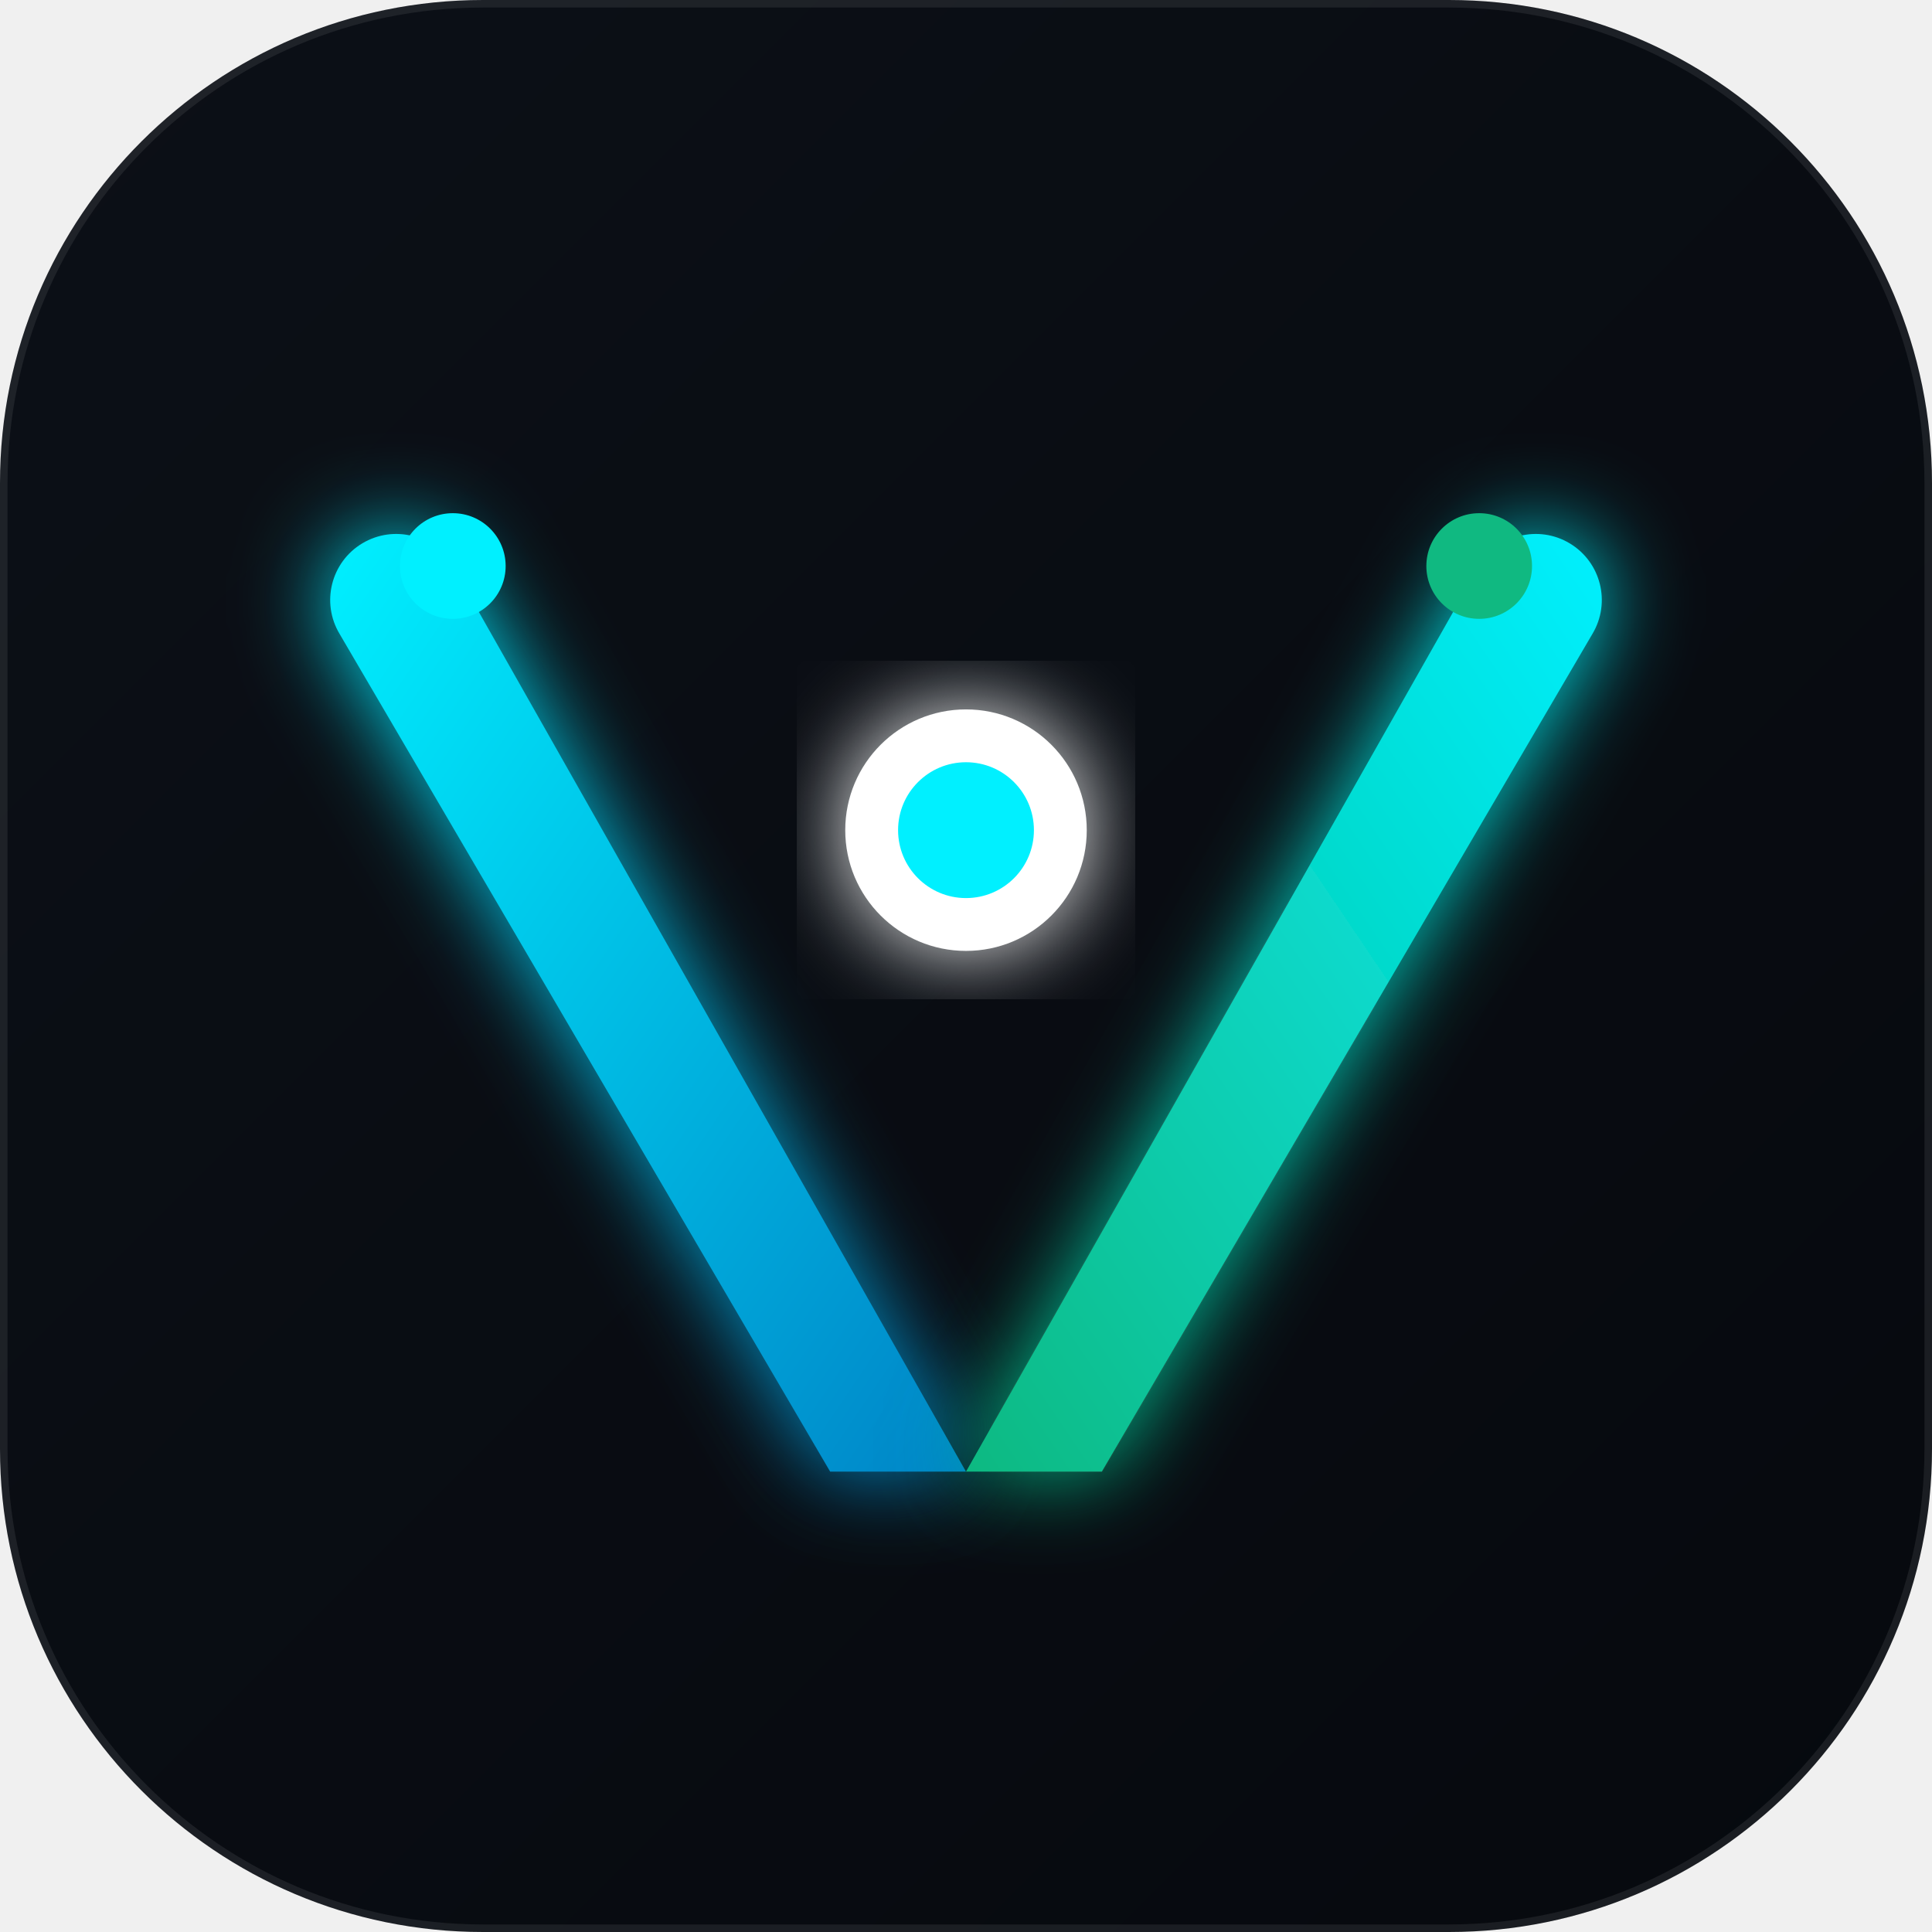
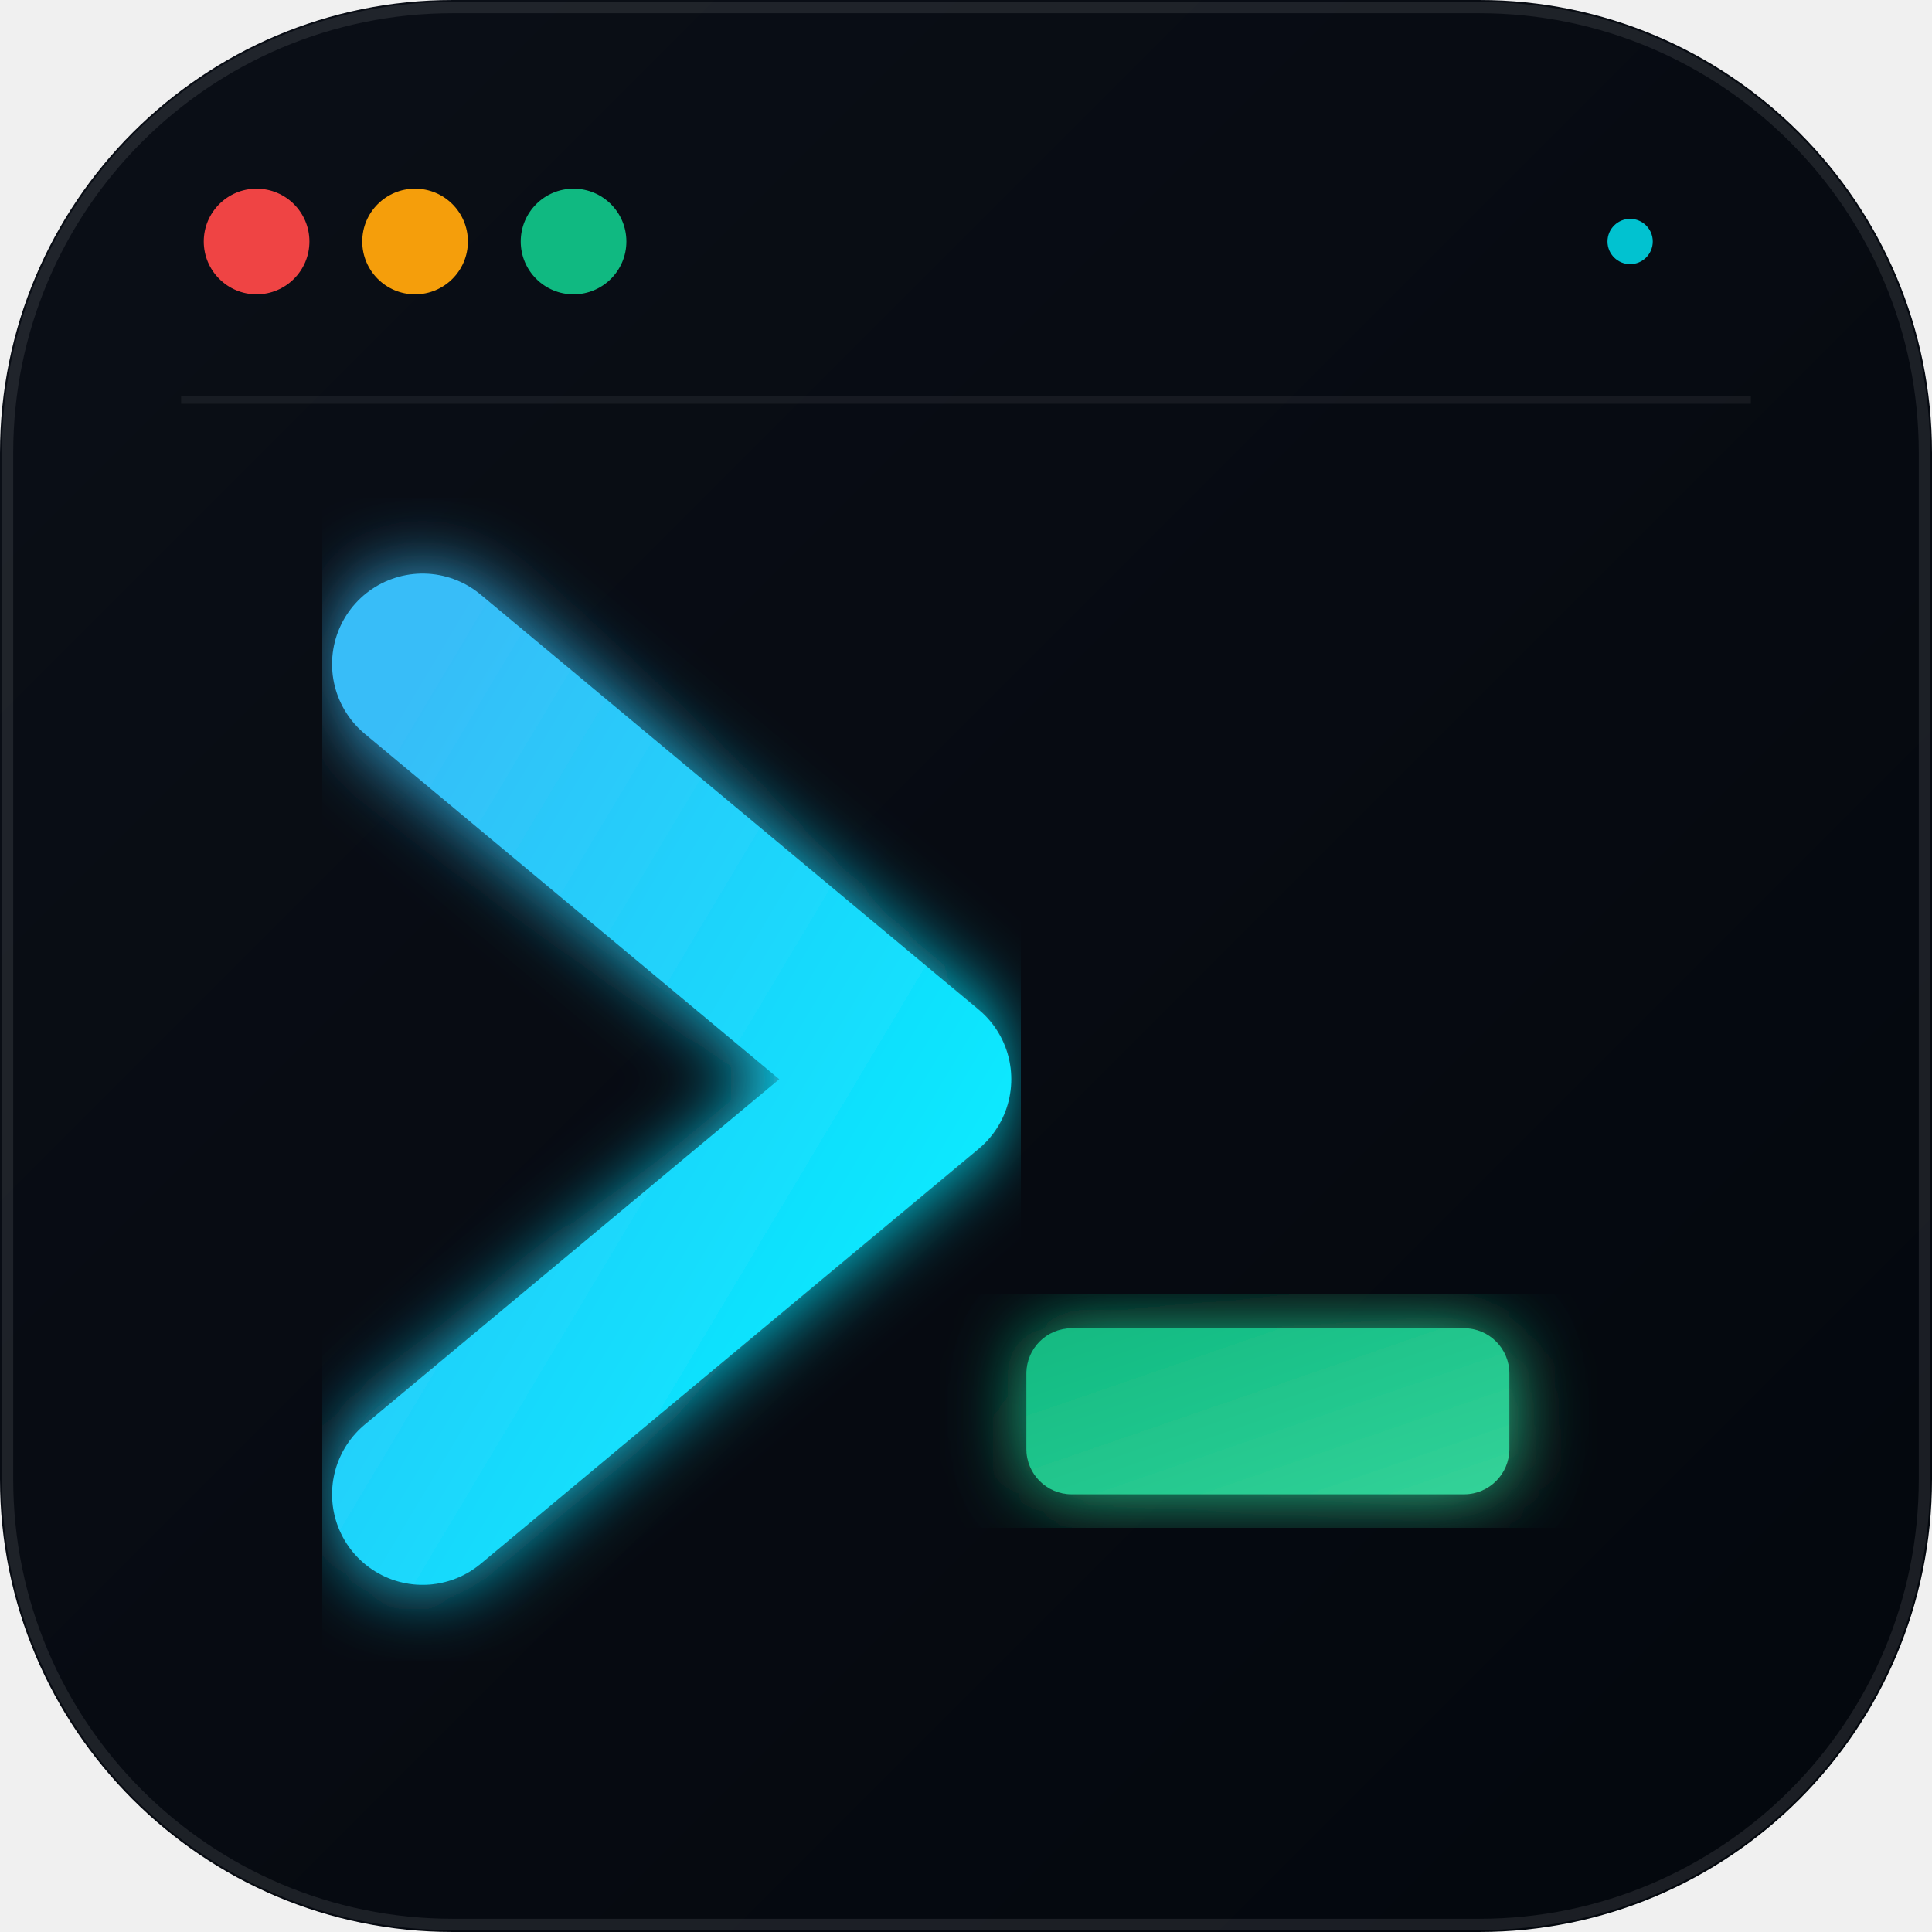
<svg xmlns="http://www.w3.org/2000/svg" viewBox="0 0 512 512" fill="none">
  <defs>
-     <linearGradient id="bgGradient" x1="0%" y1="0%" x2="100%" y2="100%">
-       <stop offset="0%" stop-color="#0c1017" />
-       <stop offset="100%" stop-color="#06090e" />
+     <linearGradient id="termBg" x1="0%" y1="0%" x2="100%" y2="100%">
+       <stop offset="0%" stop-color="#0b0f17" />
+       <stop offset="100%" stop-color="#03070d" />
    </linearGradient>
-     <linearGradient id="accentCyan" x1="0%" y1="0%" x2="100%" y2="100%">
-       <stop offset="0%" stop-color="#00f0ff" />
-       <stop offset="100%" stop-color="#0284c7" />
-     </linearGradient>
-     <linearGradient id="accentEmerald" x1="0%" y1="100%" x2="100%" y2="0%">
-       <stop offset="0%" stop-color="#10b981" />
+     <linearGradient id="promptCyan" x1="0%" y1="0%" x2="100%" y2="100%">
+       <stop offset="0%" stop-color="#38bdf8" />
      <stop offset="100%" stop-color="#00f0ff" />
    </linearGradient>
-     <filter id="glow" x="-20%" y="-20%" width="140%" height="140%">
-       <feGaussianBlur stdDeviation="12" result="blur" />
+     <linearGradient id="cursorEmerald" x1="0%" y1="0%" x2="100%" y2="100%">
+       <stop offset="0%" stop-color="#10b981" />
+       <stop offset="100%" stop-color="#34d399" />
+     </linearGradient>
+     <filter id="neonGlow" x="-20%" y="-20%" width="140%" height="140%">
+       <feGaussianBlur stdDeviation="10" result="blur" />
      <feComposite in="SourceGraphic" in2="blur" operator="over" />
    </filter>
  </defs>
-   <rect width="512" height="512" rx="128" fill="url(#bgGradient)" />
-   <rect width="510" height="510" x="1" y="1" rx="127" stroke="rgba(255,255,255,0.08)" stroke-width="2" />
-   <path d="M 120 150 L 256 390 L 220 390 L 90 168 A 12 12 0 0 1 120 150 Z" fill="url(#accentCyan)" filter="url(#glow)" />
-   <path d="M 392 150 L 256 390 L 292 390 L 422 168 A 12 12 0 0 0 392 150 Z" fill="url(#accentEmerald)" filter="url(#glow)" />
-   <circle cx="256" cy="220" r="32" fill="#ffffff" filter="url(#glow)" />
-   <circle cx="256" cy="220" r="18" fill="#00f0ff" />
-   <circle cx="120" cy="150" r="14" fill="#00f0ff" />
-   <circle cx="392" cy="150" r="14" fill="#10b981" />
+   <rect width="512" height="512" rx="120" fill="url(#termBg)" />
+   <rect width="508" height="508" x="2" y="2" rx="118" stroke="rgba(255,255,255,0.09)" stroke-width="3" />
+   <g transform="translate(68, 64)">
+     <circle cx="0" cy="0" r="14" fill="#ef4444" />
+     <circle cx="42" cy="0" r="14" fill="#f59e0b" />
+     <circle cx="84" cy="0" r="14" fill="#10b981" />
+   </g>
+   <line x1="48" y1="106" x2="464" y2="106" stroke="rgba(255,255,255,0.06)" stroke-width="2" />
+   <path d="M 112 176 L 244 286 L 112 396" stroke="url(#promptCyan)" stroke-width="48" stroke-linecap="round" stroke-linejoin="round" filter="url(#neonGlow)" />
+   <rect x="272" y="352" width="128" height="44" rx="12" fill="url(#cursorEmerald)" filter="url(#neonGlow)" />
+   <circle cx="432" cy="64" r="6" fill="#00f0ff" opacity="0.8" />
</svg>
